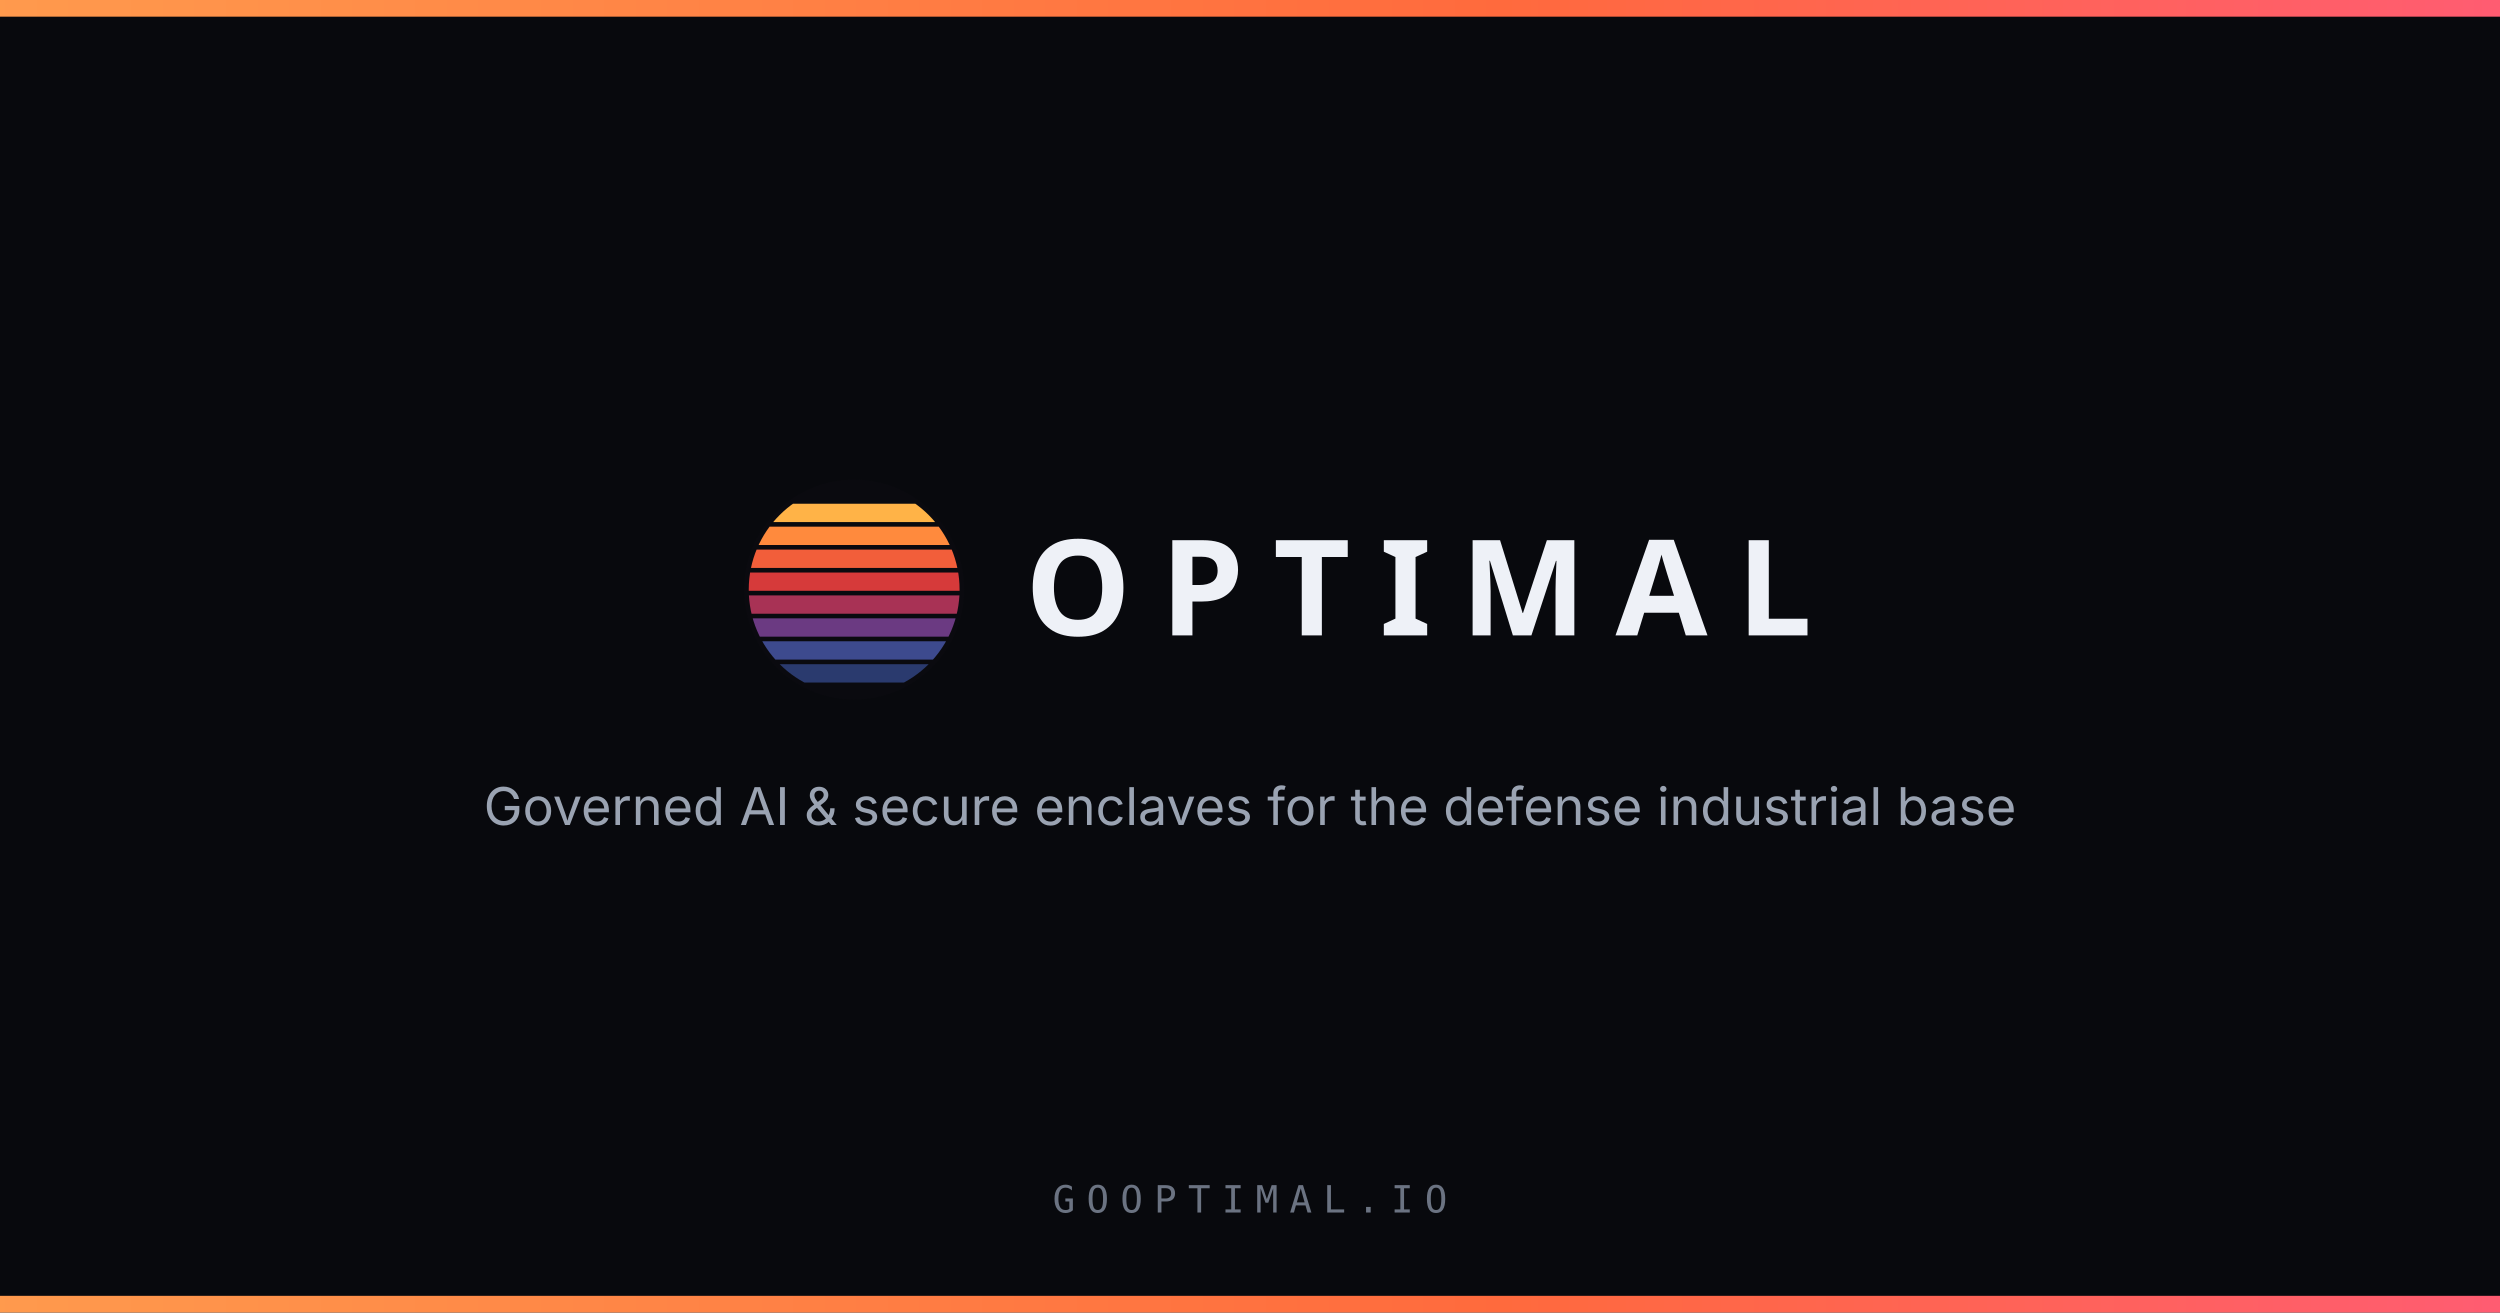
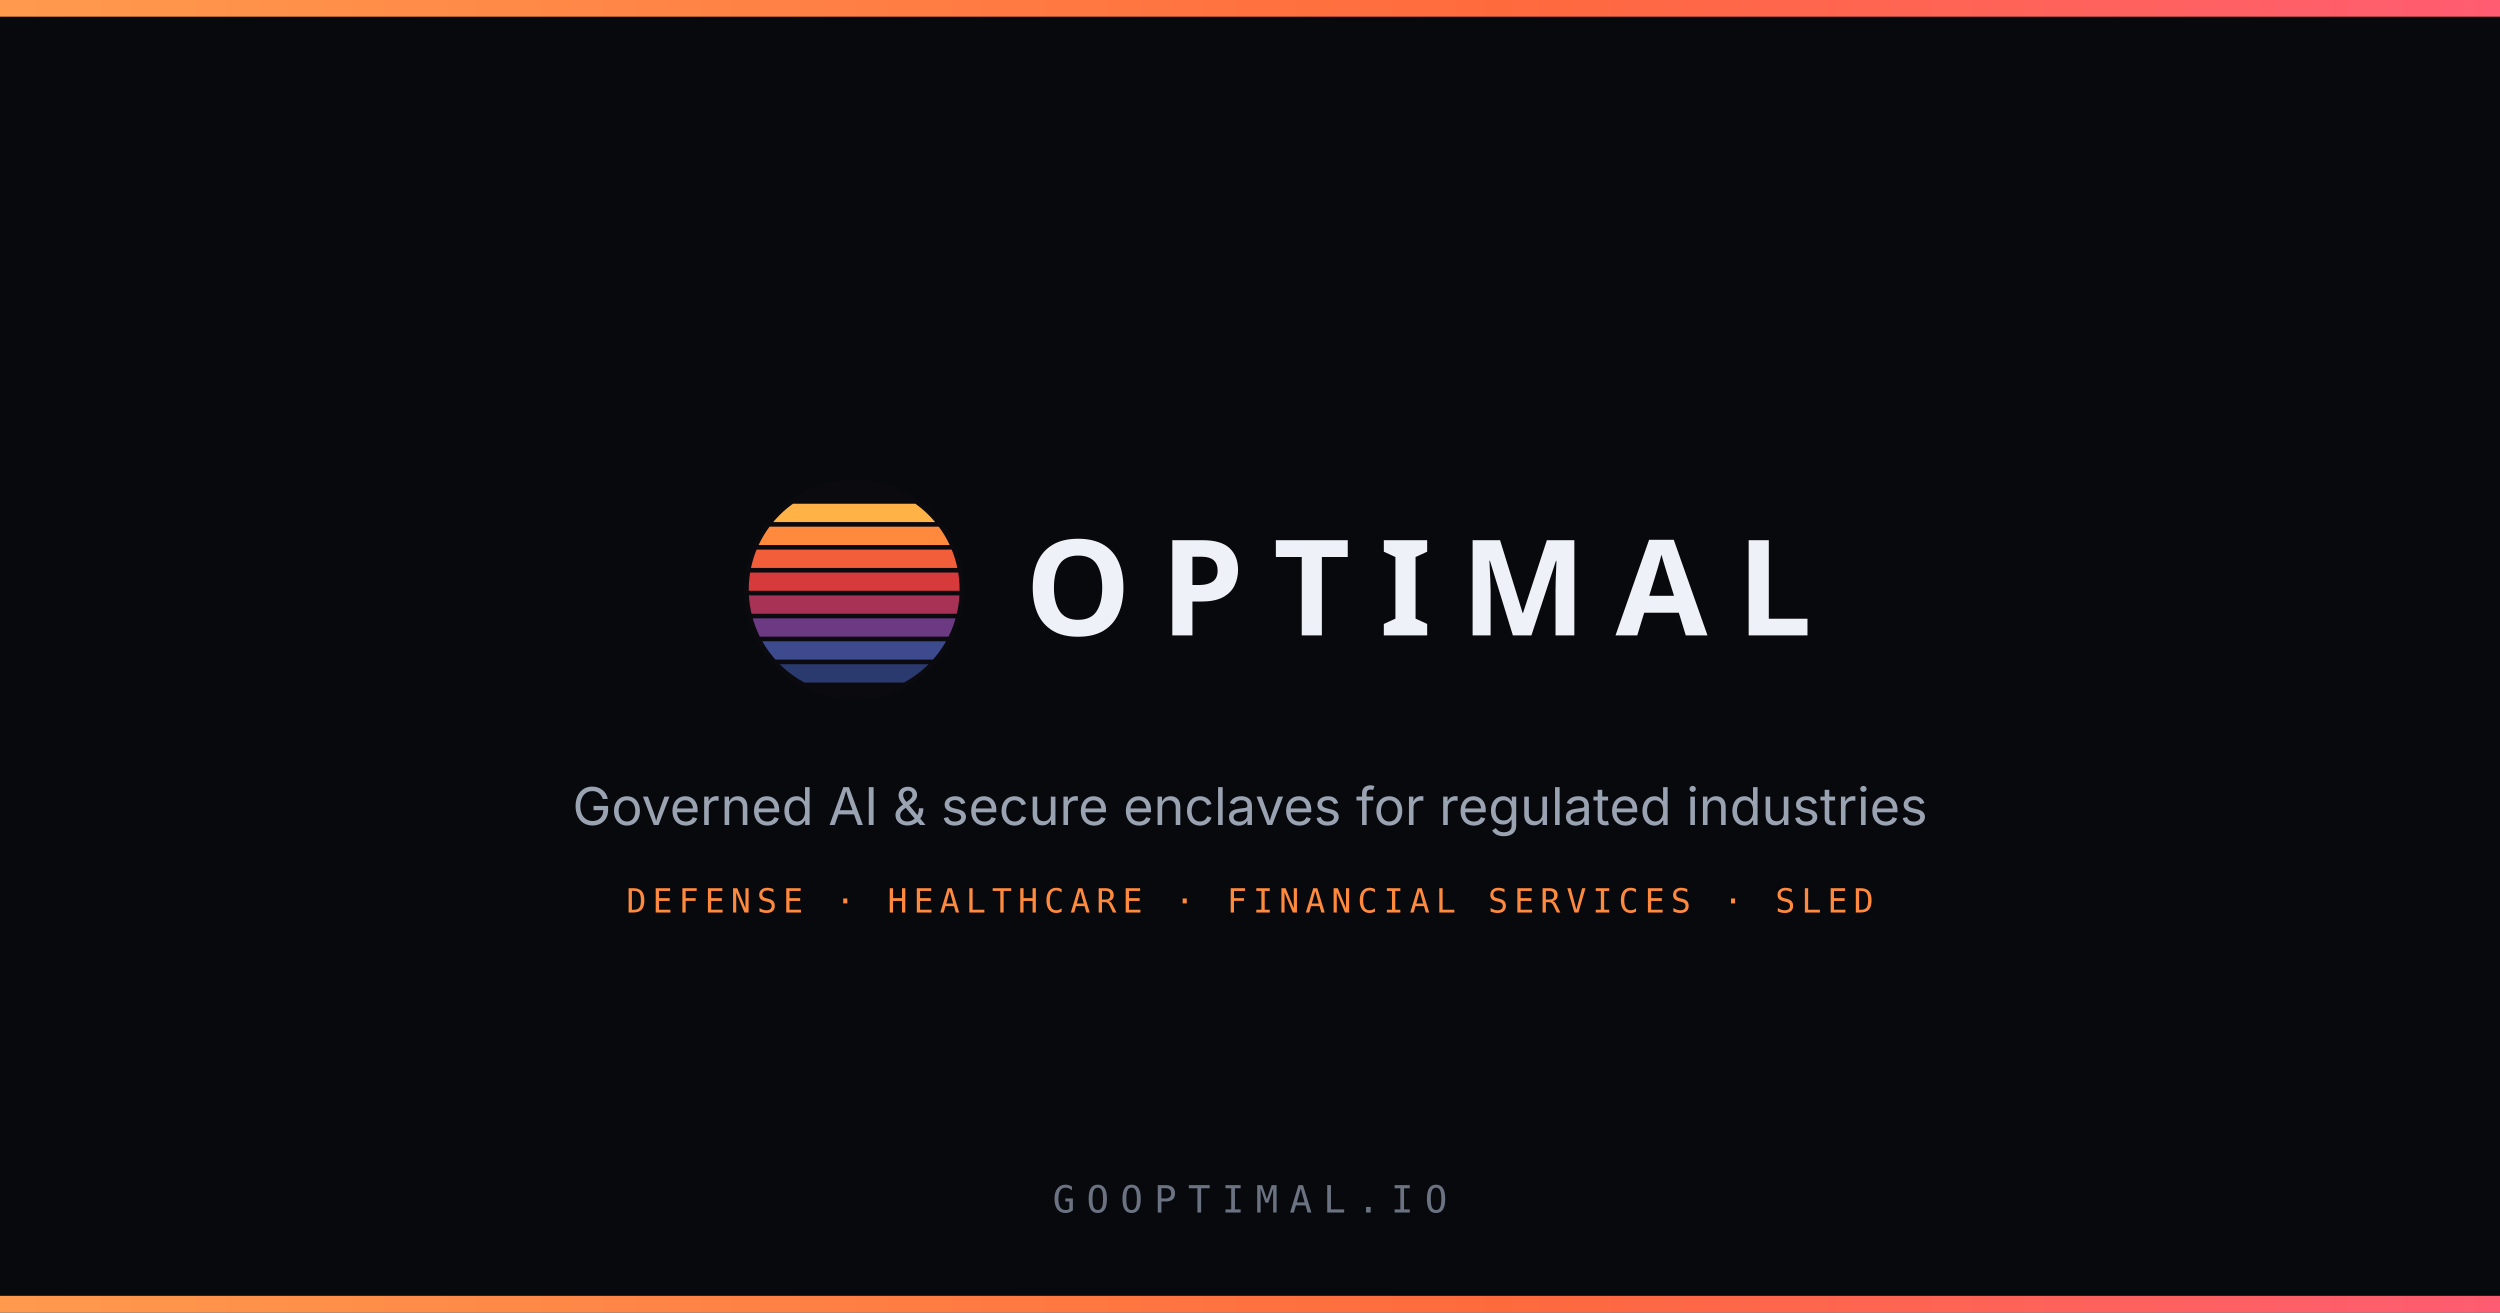
<svg xmlns="http://www.w3.org/2000/svg" viewBox="0 0 1200 630" width="1200" height="630">
  <rect width="1200" height="630" fill="#08090d" />
  <rect x="0" y="0" width="1200" height="8" fill="url(#sunset)" />
  <rect x="0" y="622" width="1200" height="8" fill="url(#sunset)" />
  <defs>
    <linearGradient id="sunset" x1="0" y1="0" x2="1" y2="0">
      <stop offset="0" stop-color="#ff9a4d" />
      <stop offset="0.6" stop-color="#ff6a3d" />
      <stop offset="1" stop-color="#ff5c72" />
    </linearGradient>
    <clipPath id="cc">
      <circle cx="410" cy="283" r="50.6" />
    </clipPath>
  </defs>
  <circle cx="410" cy="283" r="52.8" fill="#0a0a0f" />
  <g clip-path="url(#cc)">
    <rect x="355" y="241.8" width="110" height="8.8" fill="#ffb347" />
    <rect x="355" y="252.8" width="110" height="8.8" fill="#ff8a3d" />
    <rect x="355" y="263.8" width="110" height="8.8" fill="#f25e3a" />
    <rect x="355" y="274.8" width="110" height="8.8" fill="#d63a3a" />
    <rect x="355" y="285.8" width="110" height="8.8" fill="#a83255" />
    <rect x="355" y="296.8" width="110" height="8.8" fill="#6b3a82" />
    <rect x="355" y="307.8" width="110" height="8.8" fill="#3d4a8e" />
    <rect x="355" y="318.8" width="110" height="8.8" fill="#2a3a6e" />
  </g>
  <text x="492" y="305" font-family="'Space Grotesk', ui-sans-serif, sans-serif" font-weight="600" font-size="64" letter-spacing="14" fill="#eef1f7">OPTIMAL</text>
-   <text x="600" y="396" text-anchor="middle" font-family="Inter, ui-sans-serif, sans-serif" font-size="25" fill="#9aa3b2">Governed AI &amp; secure enclaves for the defense industrial base</text>
+   <text x="600" y="396" text-anchor="middle" font-family="Inter, ui-sans-serif, sans-serif" font-size="25" fill="#9aa3b2">Governed AI &amp; secure enclaves for regulated industries</text>
+   <text x="600" y="438" text-anchor="middle" font-family="ui-monospace, Menlo, monospace" font-size="16" letter-spacing="2.9" fill="#ff8a3d">DEFENSE · HEALTHCARE · FINANCIAL SERVICES · SLED</text>
  <text x="600" y="582" text-anchor="middle" font-family="ui-monospace, Menlo, monospace" font-size="18" letter-spacing="5.4" fill="#6b7382">GOOPTIMAL.IO</text>
</svg>
